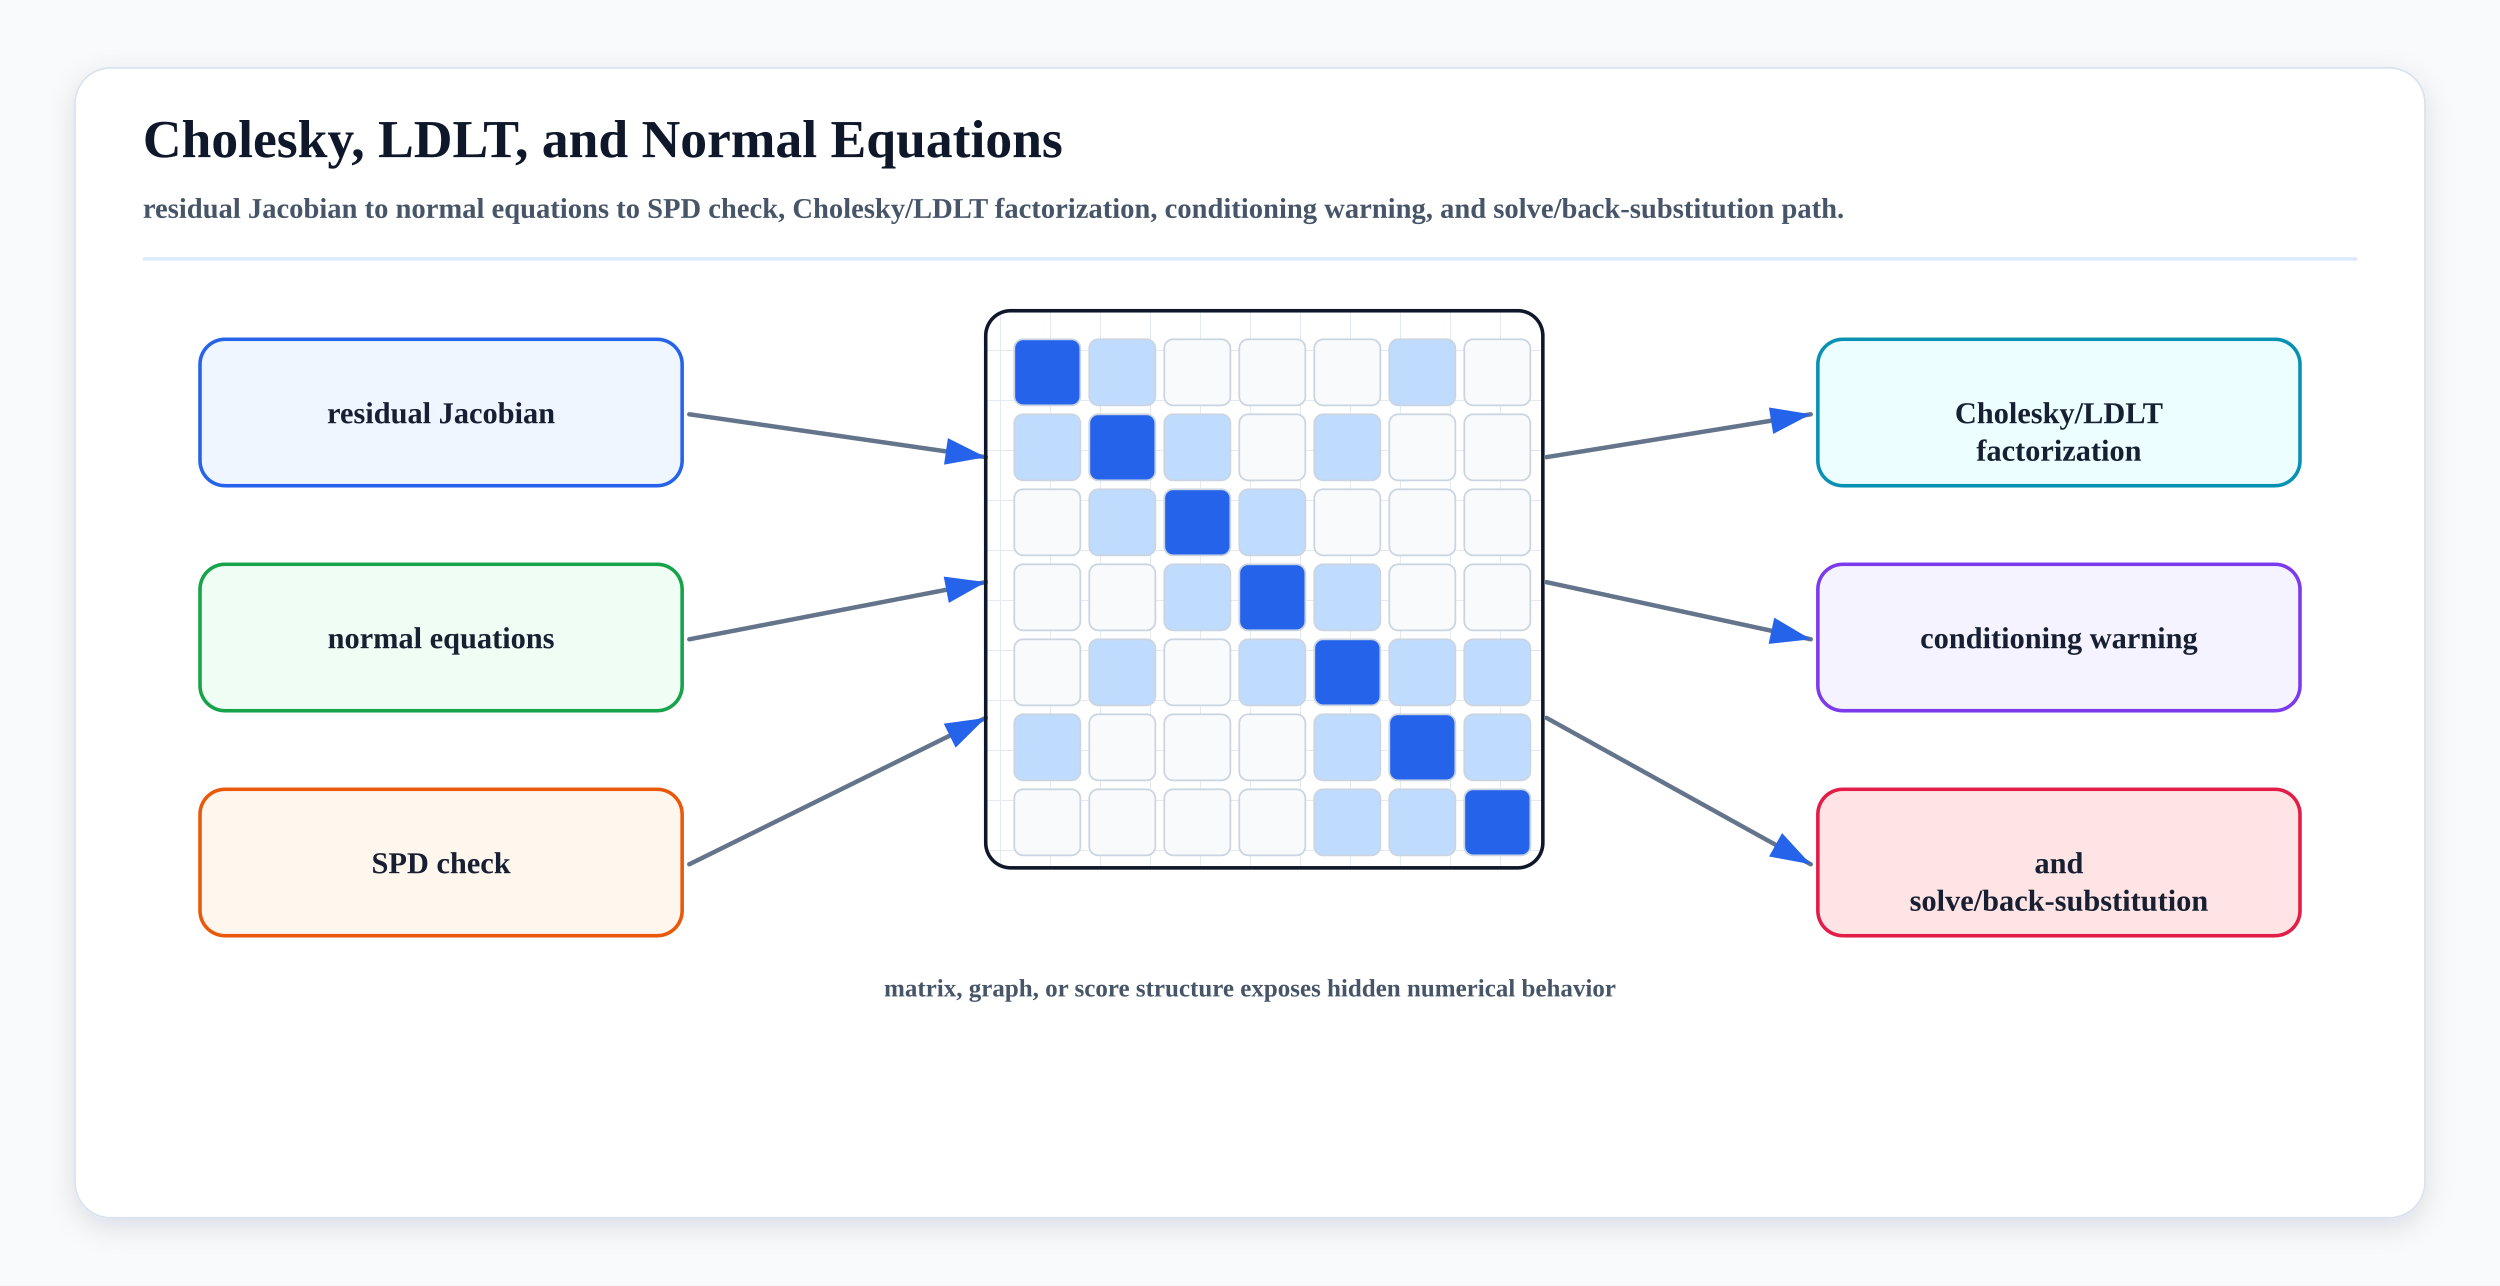
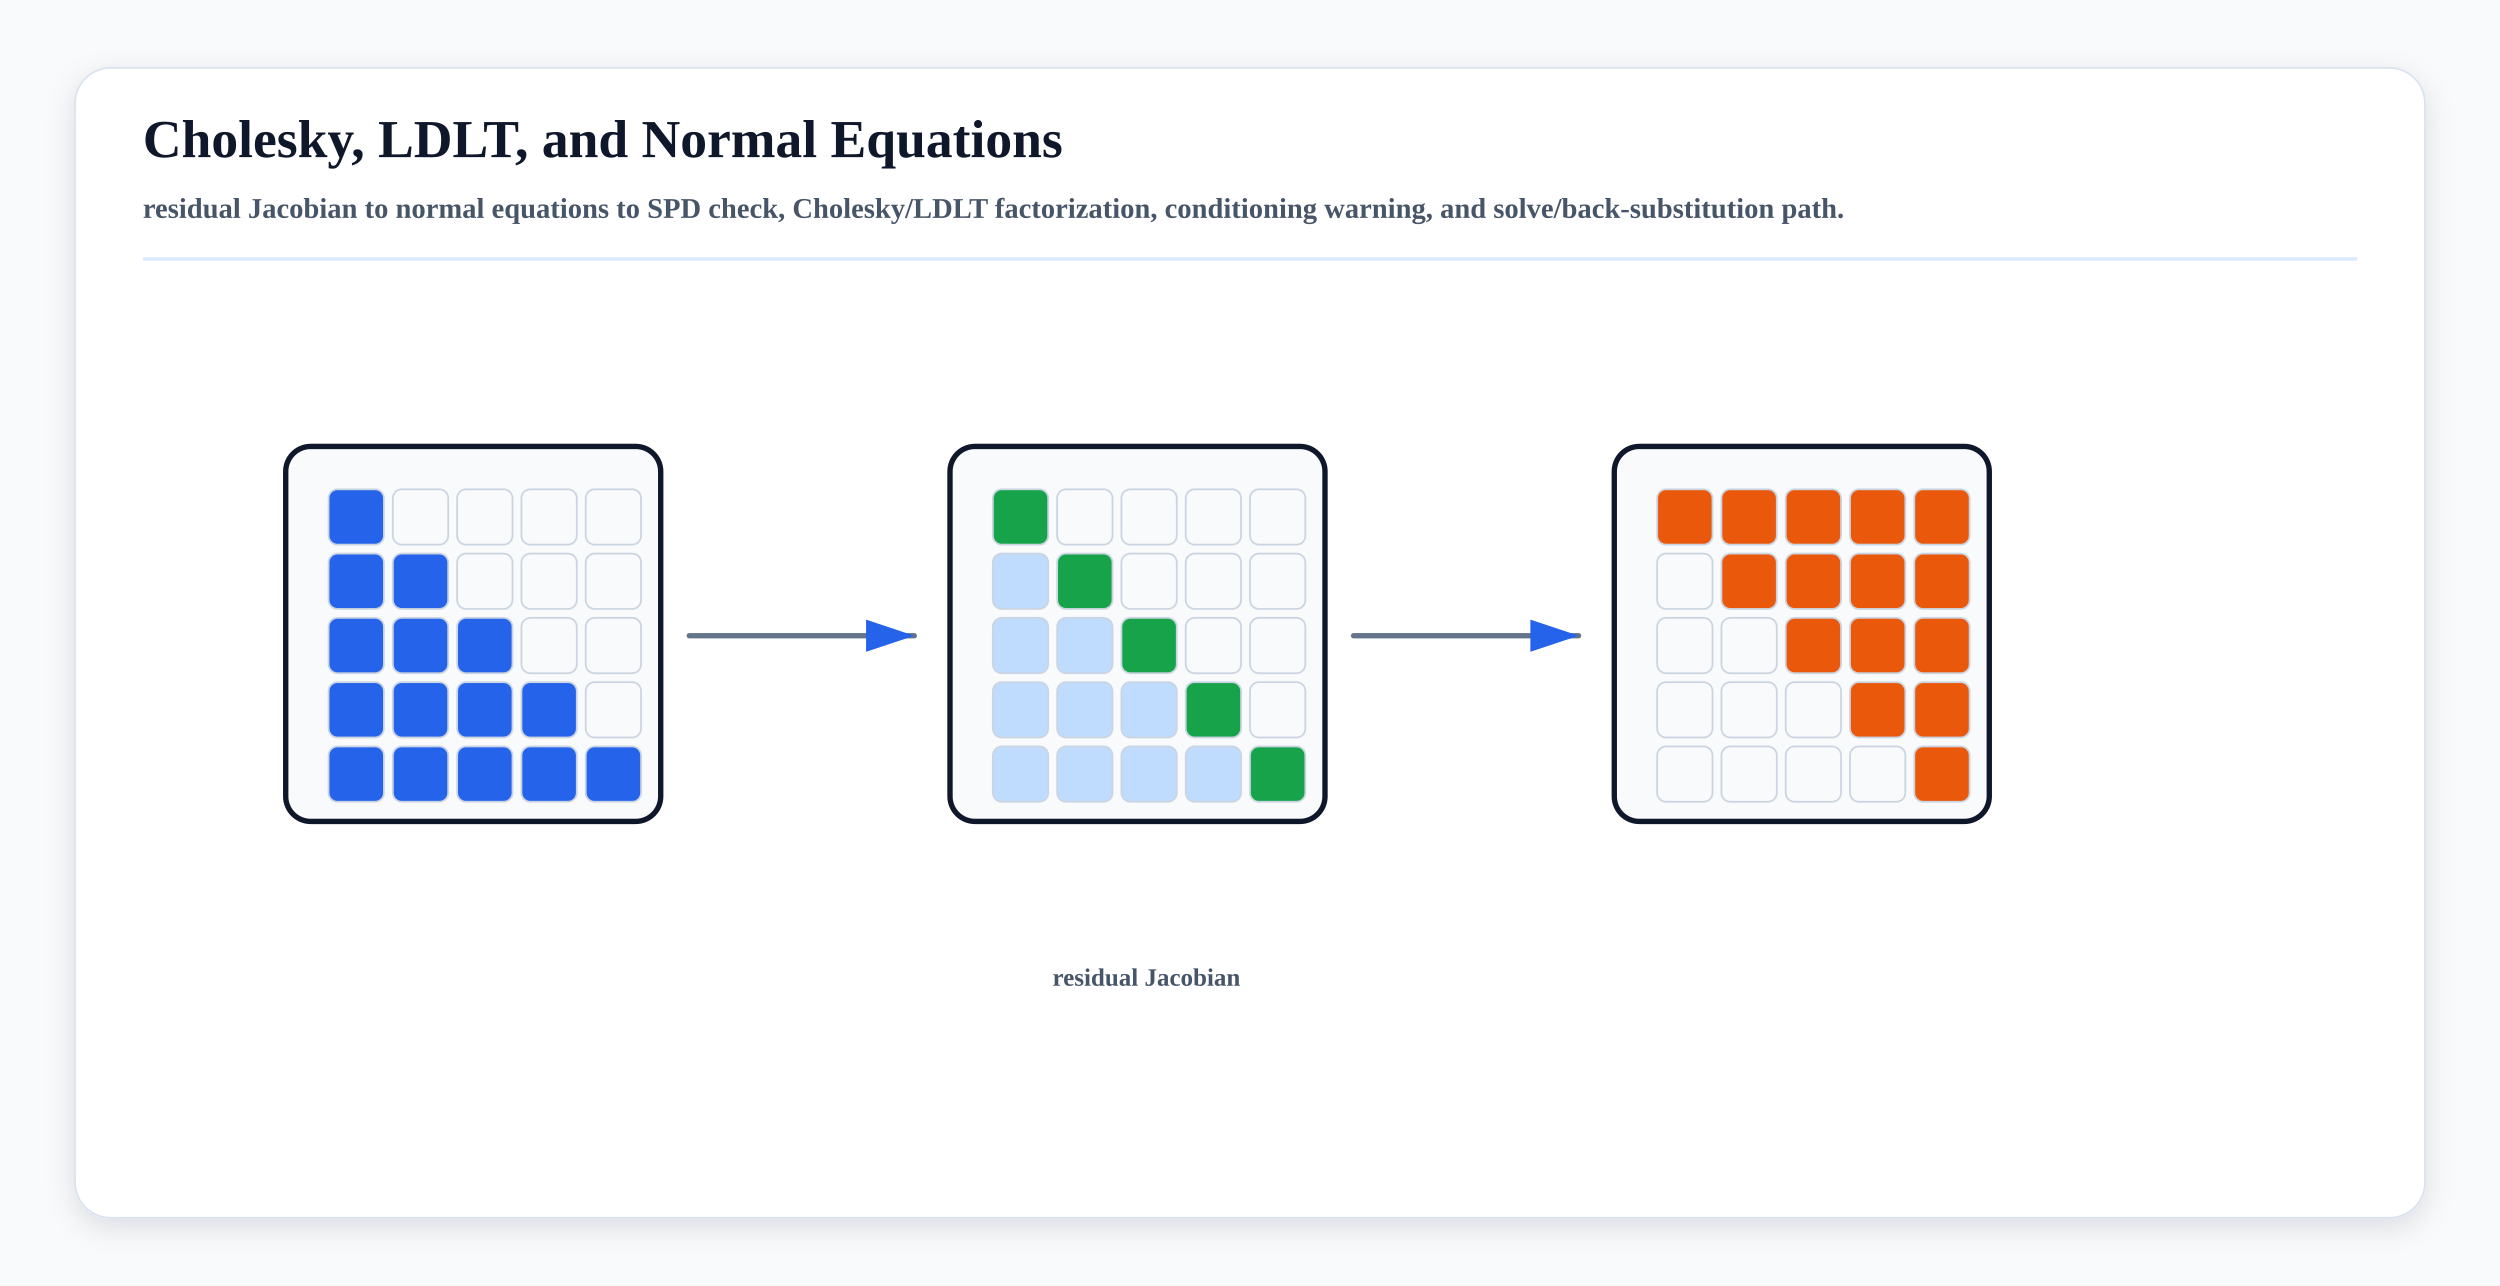
<svg xmlns="http://www.w3.org/2000/svg" width="1400" height="720" viewBox="0 0 1400 720" role="img" aria-labelledby="title desc" data-diagram-kind="numerical-factorization">
  <defs>
    <marker id="arrow" markerWidth="12" markerHeight="12" refX="9" refY="3" orient="auto" markerUnits="strokeWidth">
      <path d="M0,0 L0,6 L9,3 z" fill="#2563eb" />
    </marker>
    <filter id="shadow" x="-10%" y="-10%" width="120%" height="120%">
      <feDropShadow dx="0" dy="5" stdDeviation="8" flood-color="#0f172a" flood-opacity="0.12" />
    </filter>
    <pattern id="grid" width="28" height="28" patternUnits="userSpaceOnUse">
      <path d="M28 0H0V28" fill="none" stroke="#e2e8f0" stroke-width="1" />
    </pattern>
  </defs>
  <rect width="1400" height="720" fill="#f8fafc" />
  <rect x="42" y="38" width="1316" height="644" rx="20" fill="#ffffff" stroke="#d9e2ef" filter="url(#shadow)" />
  <text x="80" y="88" font-size="30" font-weight="800" fill="#0f172a">Cholesky, LDLT, and Normal Equations</text>
  <text x="80" y="122" font-size="16" font-weight="600" fill="#475569">residual Jacobian to normal equations to SPD check, Cholesky/LDLT factorization, conditioning warning, and solve/back-substitution path.</text>
  <rect x="80" y="144" width="1240" height="2" fill="#dbeafe" />
-   <rect x="112" y="190" width="270" height="82" rx="14" fill="#eff6ff" stroke="#2563eb" stroke-width="2" />
-   <text x="247" y="237" text-anchor="middle" font-size="17" font-weight="700" fill="#172033">residual Jacobian</text>
-   <rect x="112" y="316" width="270" height="82" rx="14" fill="#f0fdf4" stroke="#16a34a" stroke-width="2" />
-   <text x="247" y="363" text-anchor="middle" font-size="17" font-weight="700" fill="#172033">normal equations</text>
-   <rect x="112" y="442" width="270" height="82" rx="14" fill="#fff7ed" stroke="#ea580c" stroke-width="2" />
-   <text x="247" y="489" text-anchor="middle" font-size="17" font-weight="700" fill="#172033">SPD check</text>
-   <line x1="386" y1="232" x2="552" y2="256" stroke="#64748b" stroke-width="2.5" stroke-linecap="round" marker-end="url(#arrow)" />
-   <line x1="386" y1="358" x2="552" y2="326" stroke="#64748b" stroke-width="2.5" stroke-linecap="round" marker-end="url(#arrow)" />
-   <line x1="386" y1="484" x2="552" y2="402" stroke="#64748b" stroke-width="2.5" stroke-linecap="round" marker-end="url(#arrow)" />
-   <rect x="552" y="174" width="312" height="312" rx="14" fill="url(#grid)" stroke="#0f172a" stroke-width="2" />
-   <rect x="568" y="190" width="37" height="37" rx="5" fill="#2563eb" stroke="#cbd5e1" />
-   <rect x="610" y="190" width="37" height="37" rx="5" fill="#bfdbfe" stroke="#cbd5e1" />
-   <rect x="652" y="190" width="37" height="37" rx="5" fill="#f8fafc" stroke="#cbd5e1" />
-   <rect x="694" y="190" width="37" height="37" rx="5" fill="#f8fafc" stroke="#cbd5e1" />
-   <rect x="736" y="190" width="37" height="37" rx="5" fill="#f8fafc" stroke="#cbd5e1" />
-   <rect x="778" y="190" width="37" height="37" rx="5" fill="#bfdbfe" stroke="#cbd5e1" />
-   <rect x="820" y="190" width="37" height="37" rx="5" fill="#f8fafc" stroke="#cbd5e1" />
-   <rect x="568" y="232" width="37" height="37" rx="5" fill="#bfdbfe" stroke="#cbd5e1" />
-   <rect x="610" y="232" width="37" height="37" rx="5" fill="#2563eb" stroke="#cbd5e1" />
-   <rect x="652" y="232" width="37" height="37" rx="5" fill="#bfdbfe" stroke="#cbd5e1" />
-   <rect x="694" y="232" width="37" height="37" rx="5" fill="#f8fafc" stroke="#cbd5e1" />
-   <rect x="736" y="232" width="37" height="37" rx="5" fill="#bfdbfe" stroke="#cbd5e1" />
-   <rect x="778" y="232" width="37" height="37" rx="5" fill="#f8fafc" stroke="#cbd5e1" />
-   <rect x="820" y="232" width="37" height="37" rx="5" fill="#f8fafc" stroke="#cbd5e1" />
-   <rect x="568" y="274" width="37" height="37" rx="5" fill="#f8fafc" stroke="#cbd5e1" />
-   <rect x="610" y="274" width="37" height="37" rx="5" fill="#bfdbfe" stroke="#cbd5e1" />
-   <rect x="652" y="274" width="37" height="37" rx="5" fill="#2563eb" stroke="#cbd5e1" />
-   <rect x="694" y="274" width="37" height="37" rx="5" fill="#bfdbfe" stroke="#cbd5e1" />
-   <rect x="736" y="274" width="37" height="37" rx="5" fill="#f8fafc" stroke="#cbd5e1" />
-   <rect x="778" y="274" width="37" height="37" rx="5" fill="#f8fafc" stroke="#cbd5e1" />
-   <rect x="820" y="274" width="37" height="37" rx="5" fill="#f8fafc" stroke="#cbd5e1" />
-   <rect x="568" y="316" width="37" height="37" rx="5" fill="#f8fafc" stroke="#cbd5e1" />
-   <rect x="610" y="316" width="37" height="37" rx="5" fill="#f8fafc" stroke="#cbd5e1" />
-   <rect x="652" y="316" width="37" height="37" rx="5" fill="#bfdbfe" stroke="#cbd5e1" />
-   <rect x="694" y="316" width="37" height="37" rx="5" fill="#2563eb" stroke="#cbd5e1" />
-   <rect x="736" y="316" width="37" height="37" rx="5" fill="#bfdbfe" stroke="#cbd5e1" />
-   <rect x="778" y="316" width="37" height="37" rx="5" fill="#f8fafc" stroke="#cbd5e1" />
-   <rect x="820" y="316" width="37" height="37" rx="5" fill="#f8fafc" stroke="#cbd5e1" />
-   <rect x="568" y="358" width="37" height="37" rx="5" fill="#f8fafc" stroke="#cbd5e1" />
-   <rect x="610" y="358" width="37" height="37" rx="5" fill="#bfdbfe" stroke="#cbd5e1" />
-   <rect x="652" y="358" width="37" height="37" rx="5" fill="#f8fafc" stroke="#cbd5e1" />
-   <rect x="694" y="358" width="37" height="37" rx="5" fill="#bfdbfe" stroke="#cbd5e1" />
-   <rect x="736" y="358" width="37" height="37" rx="5" fill="#2563eb" stroke="#cbd5e1" />
-   <rect x="778" y="358" width="37" height="37" rx="5" fill="#bfdbfe" stroke="#cbd5e1" />
-   <rect x="820" y="358" width="37" height="37" rx="5" fill="#bfdbfe" stroke="#cbd5e1" />
-   <rect x="568" y="400" width="37" height="37" rx="5" fill="#bfdbfe" stroke="#cbd5e1" />
-   <rect x="610" y="400" width="37" height="37" rx="5" fill="#f8fafc" stroke="#cbd5e1" />
-   <rect x="652" y="400" width="37" height="37" rx="5" fill="#f8fafc" stroke="#cbd5e1" />
-   <rect x="694" y="400" width="37" height="37" rx="5" fill="#f8fafc" stroke="#cbd5e1" />
-   <rect x="736" y="400" width="37" height="37" rx="5" fill="#bfdbfe" stroke="#cbd5e1" />
-   <rect x="778" y="400" width="37" height="37" rx="5" fill="#2563eb" stroke="#cbd5e1" />
-   <rect x="820" y="400" width="37" height="37" rx="5" fill="#bfdbfe" stroke="#cbd5e1" />
-   <rect x="568" y="442" width="37" height="37" rx="5" fill="#f8fafc" stroke="#cbd5e1" />
-   <rect x="610" y="442" width="37" height="37" rx="5" fill="#f8fafc" stroke="#cbd5e1" />
-   <rect x="652" y="442" width="37" height="37" rx="5" fill="#f8fafc" stroke="#cbd5e1" />
-   <rect x="694" y="442" width="37" height="37" rx="5" fill="#f8fafc" stroke="#cbd5e1" />
-   <rect x="736" y="442" width="37" height="37" rx="5" fill="#bfdbfe" stroke="#cbd5e1" />
-   <rect x="778" y="442" width="37" height="37" rx="5" fill="#bfdbfe" stroke="#cbd5e1" />
-   <rect x="820" y="442" width="37" height="37" rx="5" fill="#2563eb" stroke="#cbd5e1" />
-   <line x1="866" y1="256" x2="1014" y2="232" stroke="#64748b" stroke-width="2.5" stroke-linecap="round" marker-end="url(#arrow)" />
-   <line x1="866" y1="326" x2="1014" y2="358" stroke="#64748b" stroke-width="2.5" stroke-linecap="round" marker-end="url(#arrow)" />
-   <line x1="866" y1="402" x2="1014" y2="484" stroke="#64748b" stroke-width="2.5" stroke-linecap="round" marker-end="url(#arrow)" />
-   <rect x="1018" y="190" width="270" height="82" rx="14" fill="#ecfeff" stroke="#0891b2" stroke-width="2" />
-   <text x="1153" y="237" text-anchor="middle" font-size="17" font-weight="700" fill="#172033">Cholesky/LDLT</text>
-   <text x="1153" y="258" text-anchor="middle" font-size="17" font-weight="700" fill="#172033">factorization</text>
-   <rect x="1018" y="316" width="270" height="82" rx="14" fill="#f5f3ff" stroke="#7c3aed" stroke-width="2" />
-   <text x="1153" y="363" text-anchor="middle" font-size="17" font-weight="700" fill="#172033">conditioning warning</text>
-   <rect x="1018" y="442" width="270" height="82" rx="14" fill="#ffe4e6" stroke="#e11d48" stroke-width="2" />
-   <text x="1153" y="489" text-anchor="middle" font-size="17" font-weight="700" fill="#172033">and</text>
-   <text x="1153" y="510" text-anchor="middle" font-size="17" font-weight="700" fill="#172033">solve/back-substitution</text>
-   <text x="700" y="558" text-anchor="middle" font-size="14" font-weight="600" fill="#475569">matrix, graph, or score structure exposes hidden numerical behavior</text>
+   <rect x="160" y="250" width="210" height="210" rx="14" fill="#f8fafc" stroke="#0f172a" stroke-width="3" />
+   <rect x="184" y="274" width="31" height="31" rx="5" fill="#2563eb" stroke="#cbd5e1" />
+   <rect x="220" y="274" width="31" height="31" rx="5" fill="#f8fafc" stroke="#cbd5e1" />
+   <rect x="256" y="274" width="31" height="31" rx="5" fill="#f8fafc" stroke="#cbd5e1" />
+   <rect x="292" y="274" width="31" height="31" rx="5" fill="#f8fafc" stroke="#cbd5e1" />
+   <rect x="328" y="274" width="31" height="31" rx="5" fill="#f8fafc" stroke="#cbd5e1" />
+   <rect x="184" y="310" width="31" height="31" rx="5" fill="#2563eb" stroke="#cbd5e1" />
+   <rect x="220" y="310" width="31" height="31" rx="5" fill="#2563eb" stroke="#cbd5e1" />
+   <rect x="256" y="310" width="31" height="31" rx="5" fill="#f8fafc" stroke="#cbd5e1" />
+   <rect x="292" y="310" width="31" height="31" rx="5" fill="#f8fafc" stroke="#cbd5e1" />
+   <rect x="328" y="310" width="31" height="31" rx="5" fill="#f8fafc" stroke="#cbd5e1" />
+   <rect x="184" y="346" width="31" height="31" rx="5" fill="#2563eb" stroke="#cbd5e1" />
+   <rect x="220" y="346" width="31" height="31" rx="5" fill="#2563eb" stroke="#cbd5e1" />
+   <rect x="256" y="346" width="31" height="31" rx="5" fill="#2563eb" stroke="#cbd5e1" />
+   <rect x="292" y="346" width="31" height="31" rx="5" fill="#f8fafc" stroke="#cbd5e1" />
+   <rect x="328" y="346" width="31" height="31" rx="5" fill="#f8fafc" stroke="#cbd5e1" />
+   <rect x="184" y="382" width="31" height="31" rx="5" fill="#2563eb" stroke="#cbd5e1" />
+   <rect x="220" y="382" width="31" height="31" rx="5" fill="#2563eb" stroke="#cbd5e1" />
+   <rect x="256" y="382" width="31" height="31" rx="5" fill="#2563eb" stroke="#cbd5e1" />
+   <rect x="292" y="382" width="31" height="31" rx="5" fill="#2563eb" stroke="#cbd5e1" />
+   <rect x="328" y="382" width="31" height="31" rx="5" fill="#f8fafc" stroke="#cbd5e1" />
+   <rect x="184" y="418" width="31" height="31" rx="5" fill="#2563eb" stroke="#cbd5e1" />
+   <rect x="220" y="418" width="31" height="31" rx="5" fill="#2563eb" stroke="#cbd5e1" />
+   <rect x="256" y="418" width="31" height="31" rx="5" fill="#2563eb" stroke="#cbd5e1" />
+   <rect x="292" y="418" width="31" height="31" rx="5" fill="#2563eb" stroke="#cbd5e1" />
+   <rect x="328" y="418" width="31" height="31" rx="5" fill="#2563eb" stroke="#cbd5e1" />
+   <line x1="386" y1="356" x2="512" y2="356" stroke="#64748b" stroke-width="3" stroke-linecap="round" marker-end="url(#arrow)" />
+   <rect x="532" y="250" width="210" height="210" rx="14" fill="#f8fafc" stroke="#0f172a" stroke-width="3" />
+   <rect x="556" y="274" width="31" height="31" rx="5" fill="#16a34a" stroke="#cbd5e1" />
+   <rect x="592" y="274" width="31" height="31" rx="5" fill="#f8fafc" stroke="#cbd5e1" />
+   <rect x="628" y="274" width="31" height="31" rx="5" fill="#f8fafc" stroke="#cbd5e1" />
+   <rect x="664" y="274" width="31" height="31" rx="5" fill="#f8fafc" stroke="#cbd5e1" />
+   <rect x="700" y="274" width="31" height="31" rx="5" fill="#f8fafc" stroke="#cbd5e1" />
+   <rect x="556" y="310" width="31" height="31" rx="5" fill="#bfdbfe" stroke="#cbd5e1" />
+   <rect x="592" y="310" width="31" height="31" rx="5" fill="#16a34a" stroke="#cbd5e1" />
+   <rect x="628" y="310" width="31" height="31" rx="5" fill="#f8fafc" stroke="#cbd5e1" />
+   <rect x="664" y="310" width="31" height="31" rx="5" fill="#f8fafc" stroke="#cbd5e1" />
+   <rect x="700" y="310" width="31" height="31" rx="5" fill="#f8fafc" stroke="#cbd5e1" />
+   <rect x="556" y="346" width="31" height="31" rx="5" fill="#bfdbfe" stroke="#cbd5e1" />
+   <rect x="592" y="346" width="31" height="31" rx="5" fill="#bfdbfe" stroke="#cbd5e1" />
+   <rect x="628" y="346" width="31" height="31" rx="5" fill="#16a34a" stroke="#cbd5e1" />
+   <rect x="664" y="346" width="31" height="31" rx="5" fill="#f8fafc" stroke="#cbd5e1" />
+   <rect x="700" y="346" width="31" height="31" rx="5" fill="#f8fafc" stroke="#cbd5e1" />
+   <rect x="556" y="382" width="31" height="31" rx="5" fill="#bfdbfe" stroke="#cbd5e1" />
+   <rect x="592" y="382" width="31" height="31" rx="5" fill="#bfdbfe" stroke="#cbd5e1" />
+   <rect x="628" y="382" width="31" height="31" rx="5" fill="#bfdbfe" stroke="#cbd5e1" />
+   <rect x="664" y="382" width="31" height="31" rx="5" fill="#16a34a" stroke="#cbd5e1" />
+   <rect x="700" y="382" width="31" height="31" rx="5" fill="#f8fafc" stroke="#cbd5e1" />
+   <rect x="556" y="418" width="31" height="31" rx="5" fill="#bfdbfe" stroke="#cbd5e1" />
+   <rect x="592" y="418" width="31" height="31" rx="5" fill="#bfdbfe" stroke="#cbd5e1" />
+   <rect x="628" y="418" width="31" height="31" rx="5" fill="#bfdbfe" stroke="#cbd5e1" />
+   <rect x="664" y="418" width="31" height="31" rx="5" fill="#bfdbfe" stroke="#cbd5e1" />
+   <rect x="700" y="418" width="31" height="31" rx="5" fill="#16a34a" stroke="#cbd5e1" />
+   <line x1="758" y1="356" x2="884" y2="356" stroke="#64748b" stroke-width="3" stroke-linecap="round" marker-end="url(#arrow)" />
+   <rect x="904" y="250" width="210" height="210" rx="14" fill="#f8fafc" stroke="#0f172a" stroke-width="3" />
+   <rect x="928" y="274" width="31" height="31" rx="5" fill="#ea580c" stroke="#cbd5e1" />
+   <rect x="964" y="274" width="31" height="31" rx="5" fill="#ea580c" stroke="#cbd5e1" />
+   <rect x="1000" y="274" width="31" height="31" rx="5" fill="#ea580c" stroke="#cbd5e1" />
+   <rect x="1036" y="274" width="31" height="31" rx="5" fill="#ea580c" stroke="#cbd5e1" />
+   <rect x="1072" y="274" width="31" height="31" rx="5" fill="#ea580c" stroke="#cbd5e1" />
+   <rect x="928" y="310" width="31" height="31" rx="5" fill="#f8fafc" stroke="#cbd5e1" />
+   <rect x="964" y="310" width="31" height="31" rx="5" fill="#ea580c" stroke="#cbd5e1" />
+   <rect x="1000" y="310" width="31" height="31" rx="5" fill="#ea580c" stroke="#cbd5e1" />
+   <rect x="1036" y="310" width="31" height="31" rx="5" fill="#ea580c" stroke="#cbd5e1" />
+   <rect x="1072" y="310" width="31" height="31" rx="5" fill="#ea580c" stroke="#cbd5e1" />
+   <rect x="928" y="346" width="31" height="31" rx="5" fill="#f8fafc" stroke="#cbd5e1" />
+   <rect x="964" y="346" width="31" height="31" rx="5" fill="#f8fafc" stroke="#cbd5e1" />
+   <rect x="1000" y="346" width="31" height="31" rx="5" fill="#ea580c" stroke="#cbd5e1" />
+   <rect x="1036" y="346" width="31" height="31" rx="5" fill="#ea580c" stroke="#cbd5e1" />
+   <rect x="1072" y="346" width="31" height="31" rx="5" fill="#ea580c" stroke="#cbd5e1" />
+   <rect x="928" y="382" width="31" height="31" rx="5" fill="#f8fafc" stroke="#cbd5e1" />
+   <rect x="964" y="382" width="31" height="31" rx="5" fill="#f8fafc" stroke="#cbd5e1" />
+   <rect x="1000" y="382" width="31" height="31" rx="5" fill="#f8fafc" stroke="#cbd5e1" />
+   <rect x="1036" y="382" width="31" height="31" rx="5" fill="#ea580c" stroke="#cbd5e1" />
+   <rect x="1072" y="382" width="31" height="31" rx="5" fill="#ea580c" stroke="#cbd5e1" />
+   <rect x="928" y="418" width="31" height="31" rx="5" fill="#f8fafc" stroke="#cbd5e1" />
+   <rect x="964" y="418" width="31" height="31" rx="5" fill="#f8fafc" stroke="#cbd5e1" />
+   <rect x="1000" y="418" width="31" height="31" rx="5" fill="#f8fafc" stroke="#cbd5e1" />
+   <rect x="1036" y="418" width="31" height="31" rx="5" fill="#f8fafc" stroke="#cbd5e1" />
+   <rect x="1072" y="418" width="31" height="31" rx="5" fill="#ea580c" stroke="#cbd5e1" />
+   <text x="642" y="552" text-anchor="middle" font-size="14" font-weight="600" fill="#475569">residual Jacobian</text>
</svg>
